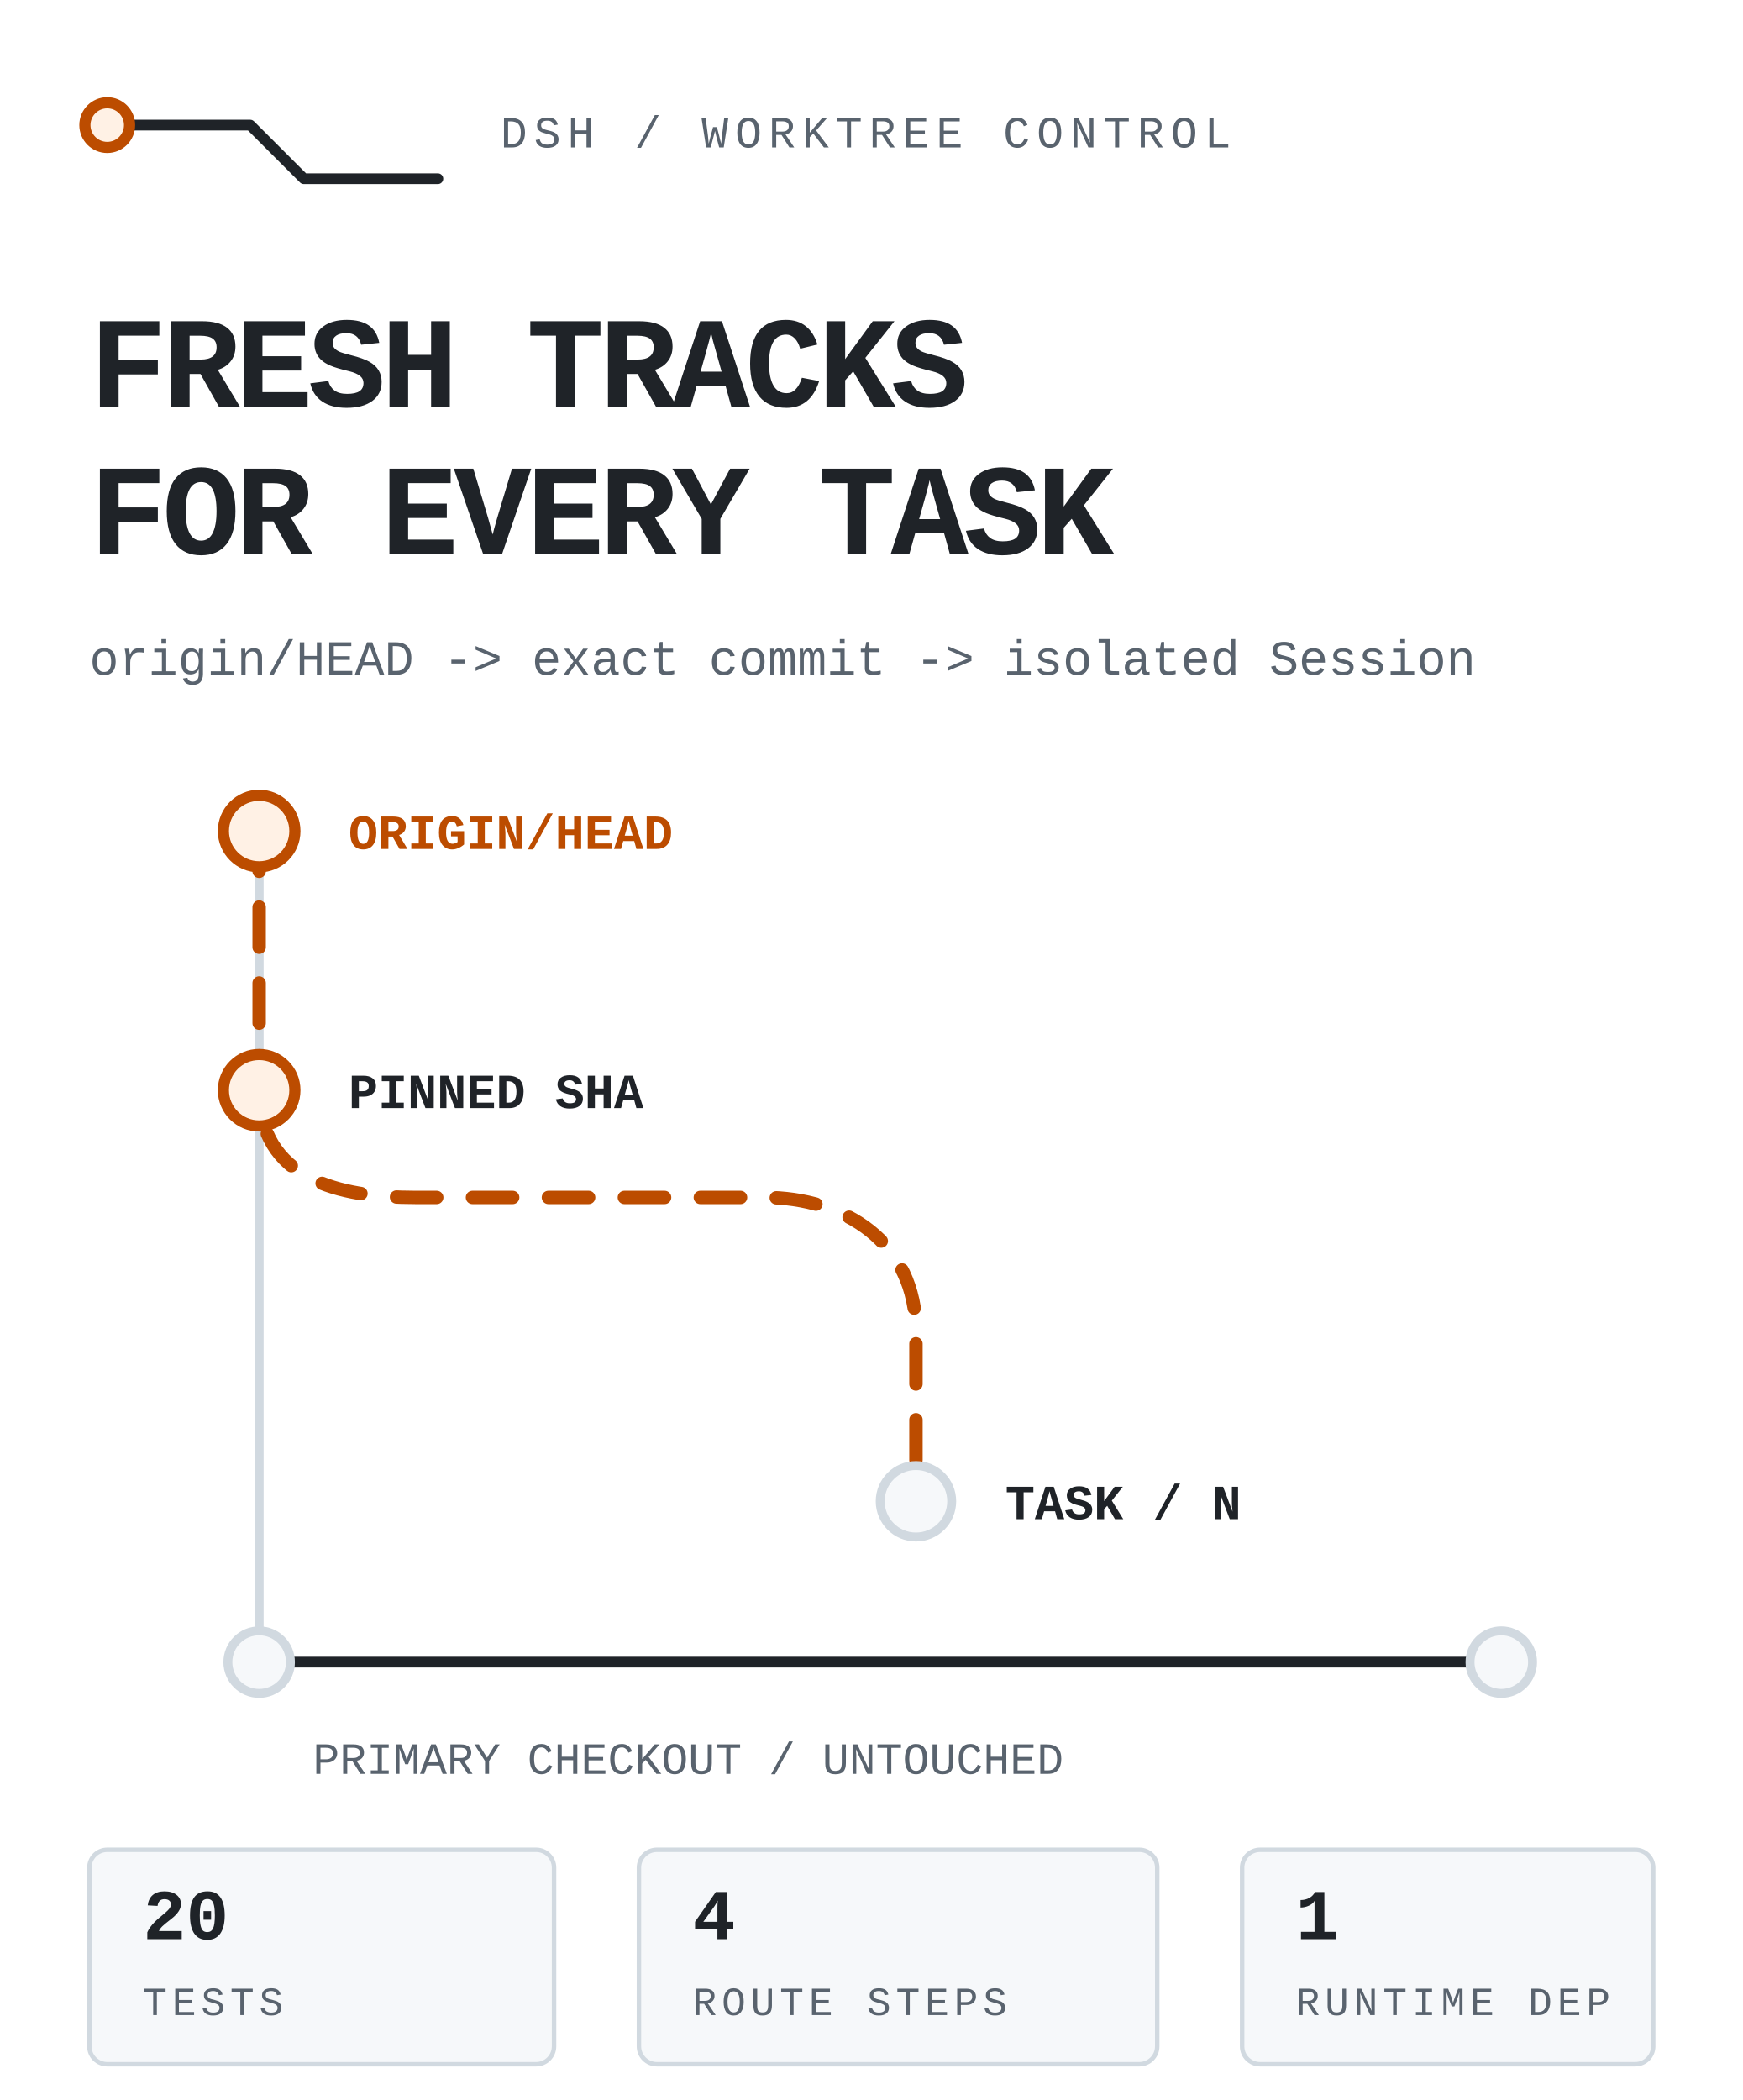
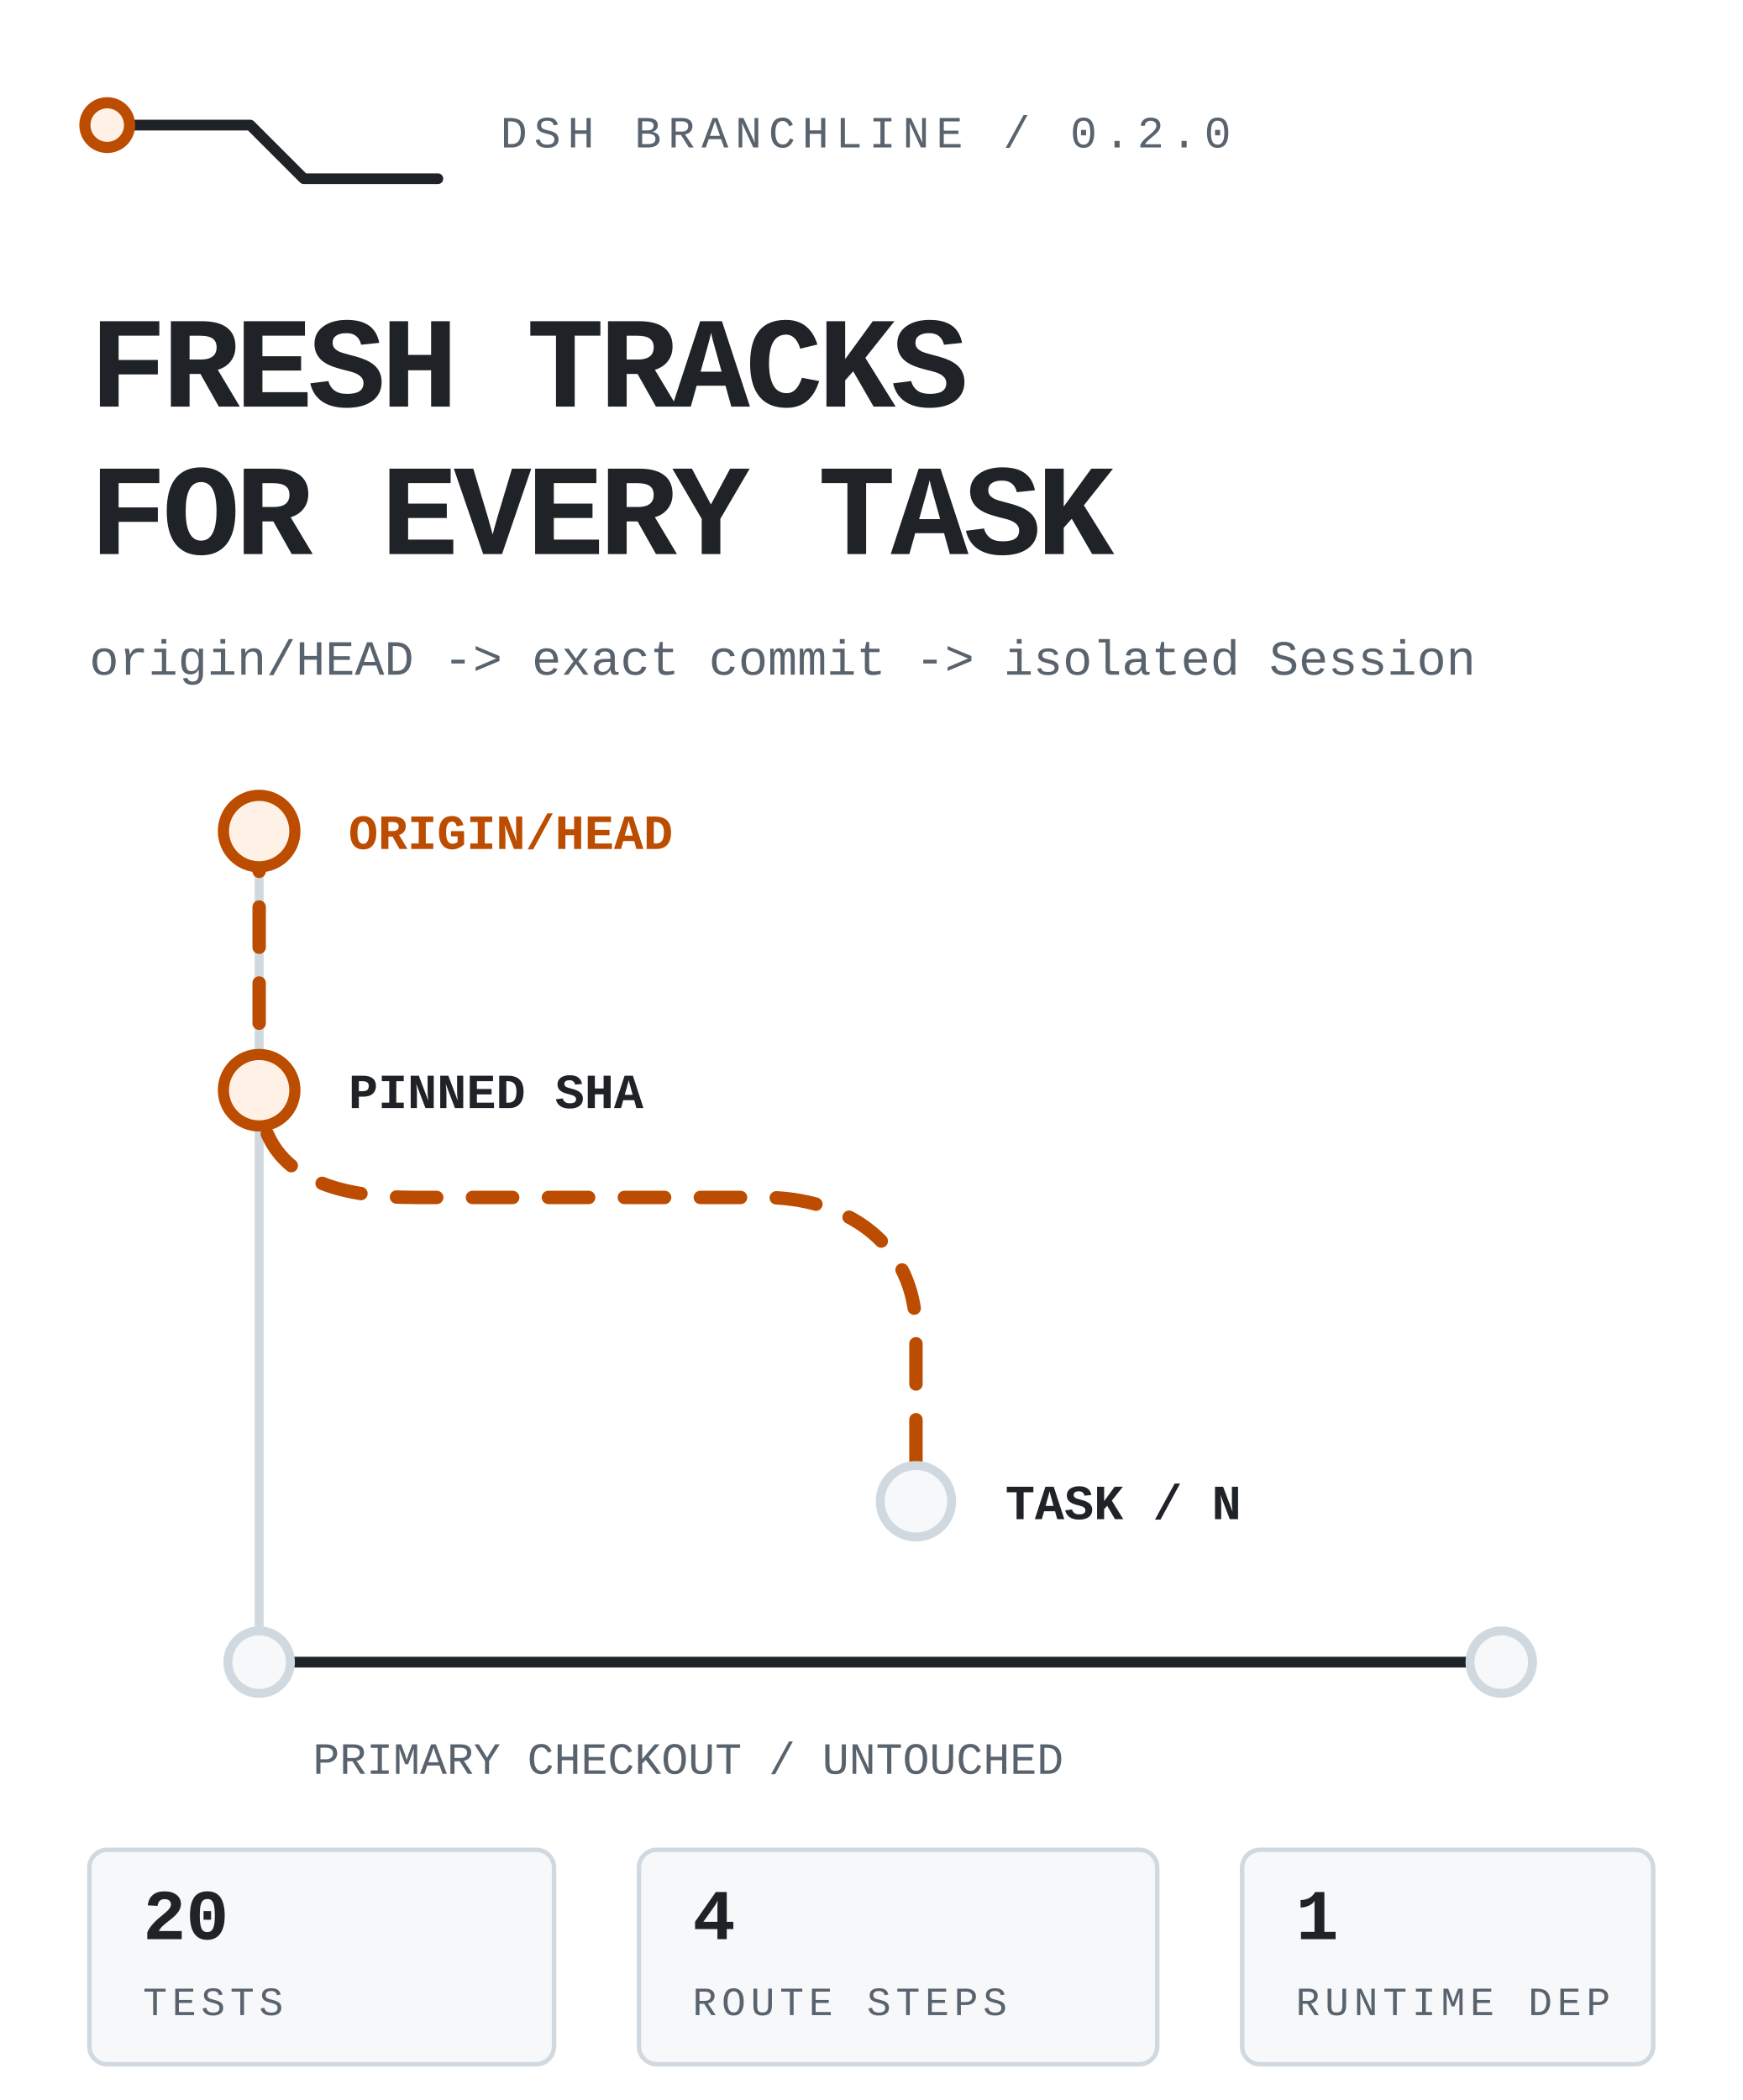
- <svg xmlns="http://www.w3.org/2000/svg" viewBox="0 0 390 470" width="390" height="470" role="img" aria-label="Worktree Studio routes the latest remote default branch into an isolated DSH task while the primary checkout stays untouched.">
+ <svg xmlns="http://www.w3.org/2000/svg" viewBox="0 0 390 470" width="390" height="470" role="img" aria-label="DSH Branchline routes the latest remote default branch into an isolated DSH task while the primary checkout stays untouched.">
  <style>
text{font-family:ui-monospace,'SF Mono','Cascadia Mono',Menlo,Consolas,'Liberation Mono',monospace;fill:#1f2328}
.mute{fill:#59636e}.accent{fill:#bc4c00}
.rail{fill:none;stroke:#d1d9e0;stroke-width:2;stroke-linecap:round;stroke-linejoin:round}
.rail-strong{fill:none;stroke:#1f2328;stroke-width:2.4;stroke-linecap:round;stroke-linejoin:round}
.route{fill:none;stroke:#bc4c00;stroke-width:3;stroke-linecap:round;stroke-linejoin:round;stroke-dasharray:9 8;animation:flow 4.8s linear infinite}
.node{fill:#f6f8fa;stroke:#d1d9e0;stroke-width:2}.node-live{fill:#fff1e5;stroke:#bc4c00;stroke-width:2.5;animation:pulse 2.4s ease-in-out infinite}
.tag{fill:#f6f8fa;stroke:#d1d9e0}.tag-live{fill:#fff1e5;stroke:#bc4c00}
@keyframes flow{to{stroke-dashoffset:-68}}@keyframes pulse{0%,100%{opacity:.62}50%{opacity:1}}
@media(prefers-reduced-motion:reduce){*{animation:none!important}.route{stroke-dashoffset:0}.node-live{opacity:1}}
</style>
  <path class="rail-strong" d="M24 28h32l12 12h30" />
  <circle class="node-live" cx="24" cy="28" r="5" />
-   <text class="mute" x="112" y="33" font-size="10" letter-spacing="1.5">DSH / WORKTREE CONTROL</text>
+   <text class="mute" x="112" y="33" font-size="10" letter-spacing="1.5">DSH BRANCHLINE / 0.2.0</text>
  <text x="20" y="91" font-size="29" font-weight="800" letter-spacing="-1.1">FRESH TRACKS</text>
  <text x="20" y="124" font-size="29" font-weight="800" letter-spacing="-1.1">FOR EVERY TASK</text>
  <text class="mute" x="20" y="151" font-size="11">origin/HEAD -&gt; exact commit -&gt; isolated Session</text>
  <path class="rail" d="M58 186v186" />
  <path class="route" d="M58 186v58c0 20 18 24 35 24h78c18 0 34 10 34 30v38" />
  <circle class="node-live" cx="58" cy="186" r="8" />
  <circle class="node-live" cx="58" cy="244" r="8" />
  <circle class="node" cx="205" cy="336" r="8" />
  <text class="accent" x="78" y="190" font-size="11" font-weight="700">ORIGIN/HEAD</text>
  <text x="78" y="248" font-size="11" font-weight="700">PINNED SHA</text>
  <text x="225" y="340" font-size="11" font-weight="700">TASK / N</text>
  <path class="rail-strong" d="M58 372h278" />
  <circle class="node" cx="58" cy="372" r="7" />
  <circle class="node" cx="336" cy="372" r="7" />
  <text class="mute" x="70" y="397" font-size="10">PRIMARY CHECKOUT / UNTOUCHED</text>
  <rect class="tag" x="20" y="414" width="104" height="48" rx="4" />
  <text x="32" y="434" font-size="16" font-weight="700">20</text>
  <text class="mute" x="32" y="451" font-size="9" letter-spacing="1.1">TESTS</text>
  <rect class="tag" x="143" y="414" width="116" height="48" rx="4" />
  <text x="155" y="434" font-size="16" font-weight="700">4</text>
  <text class="mute" x="155" y="451" font-size="9" letter-spacing="1.1">ROUTE STEPS</text>
  <rect class="tag" x="278" y="414" width="92" height="48" rx="4" />
  <text x="290" y="434" font-size="16" font-weight="700">1</text>
  <text class="mute" x="290" y="451" font-size="9" letter-spacing="1.1">RUNTIME DEP</text>
</svg>
